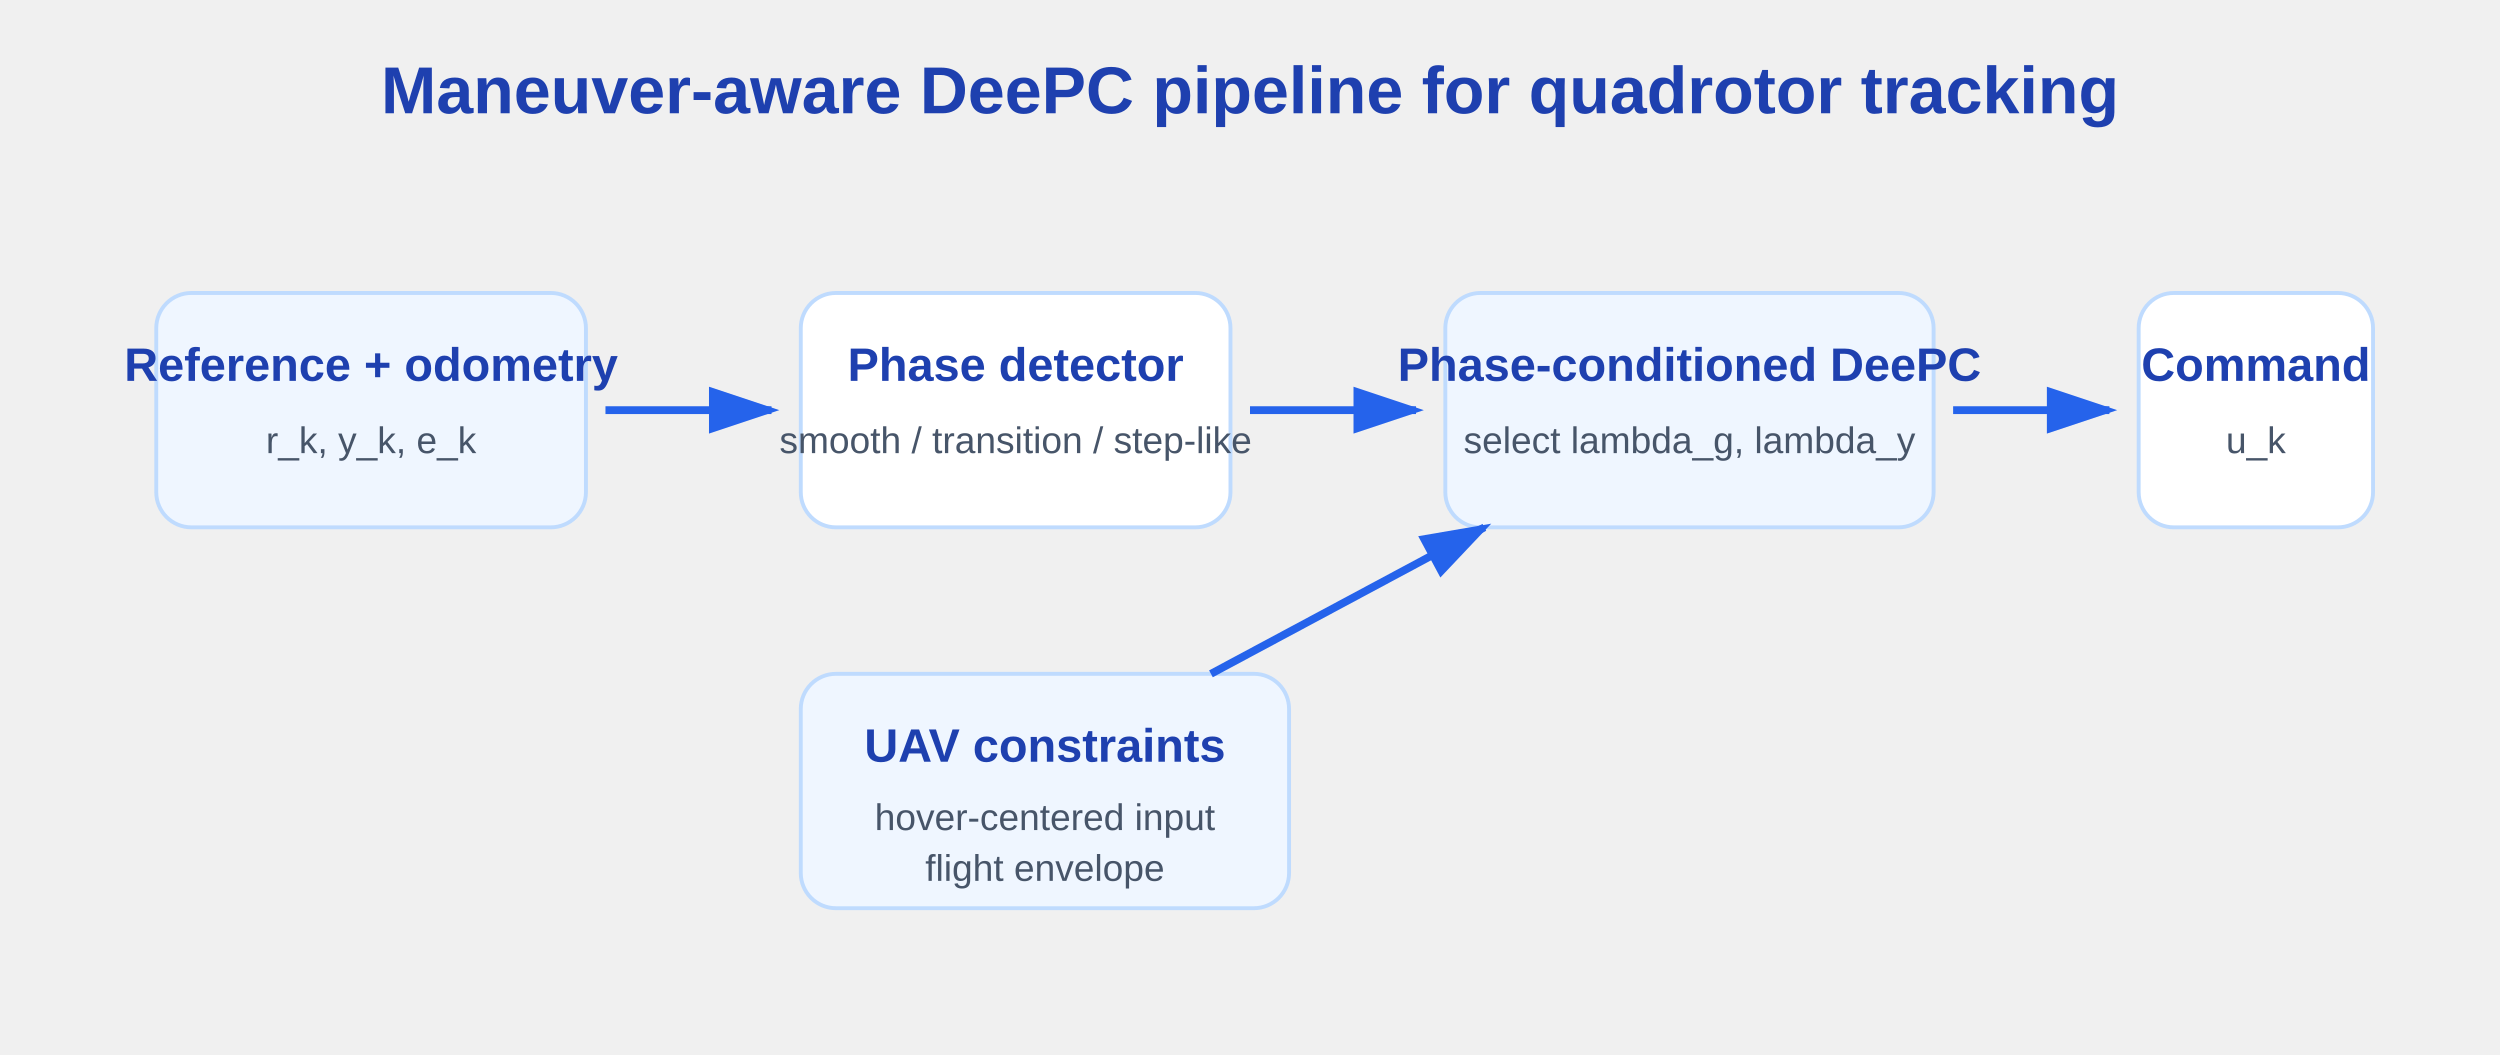
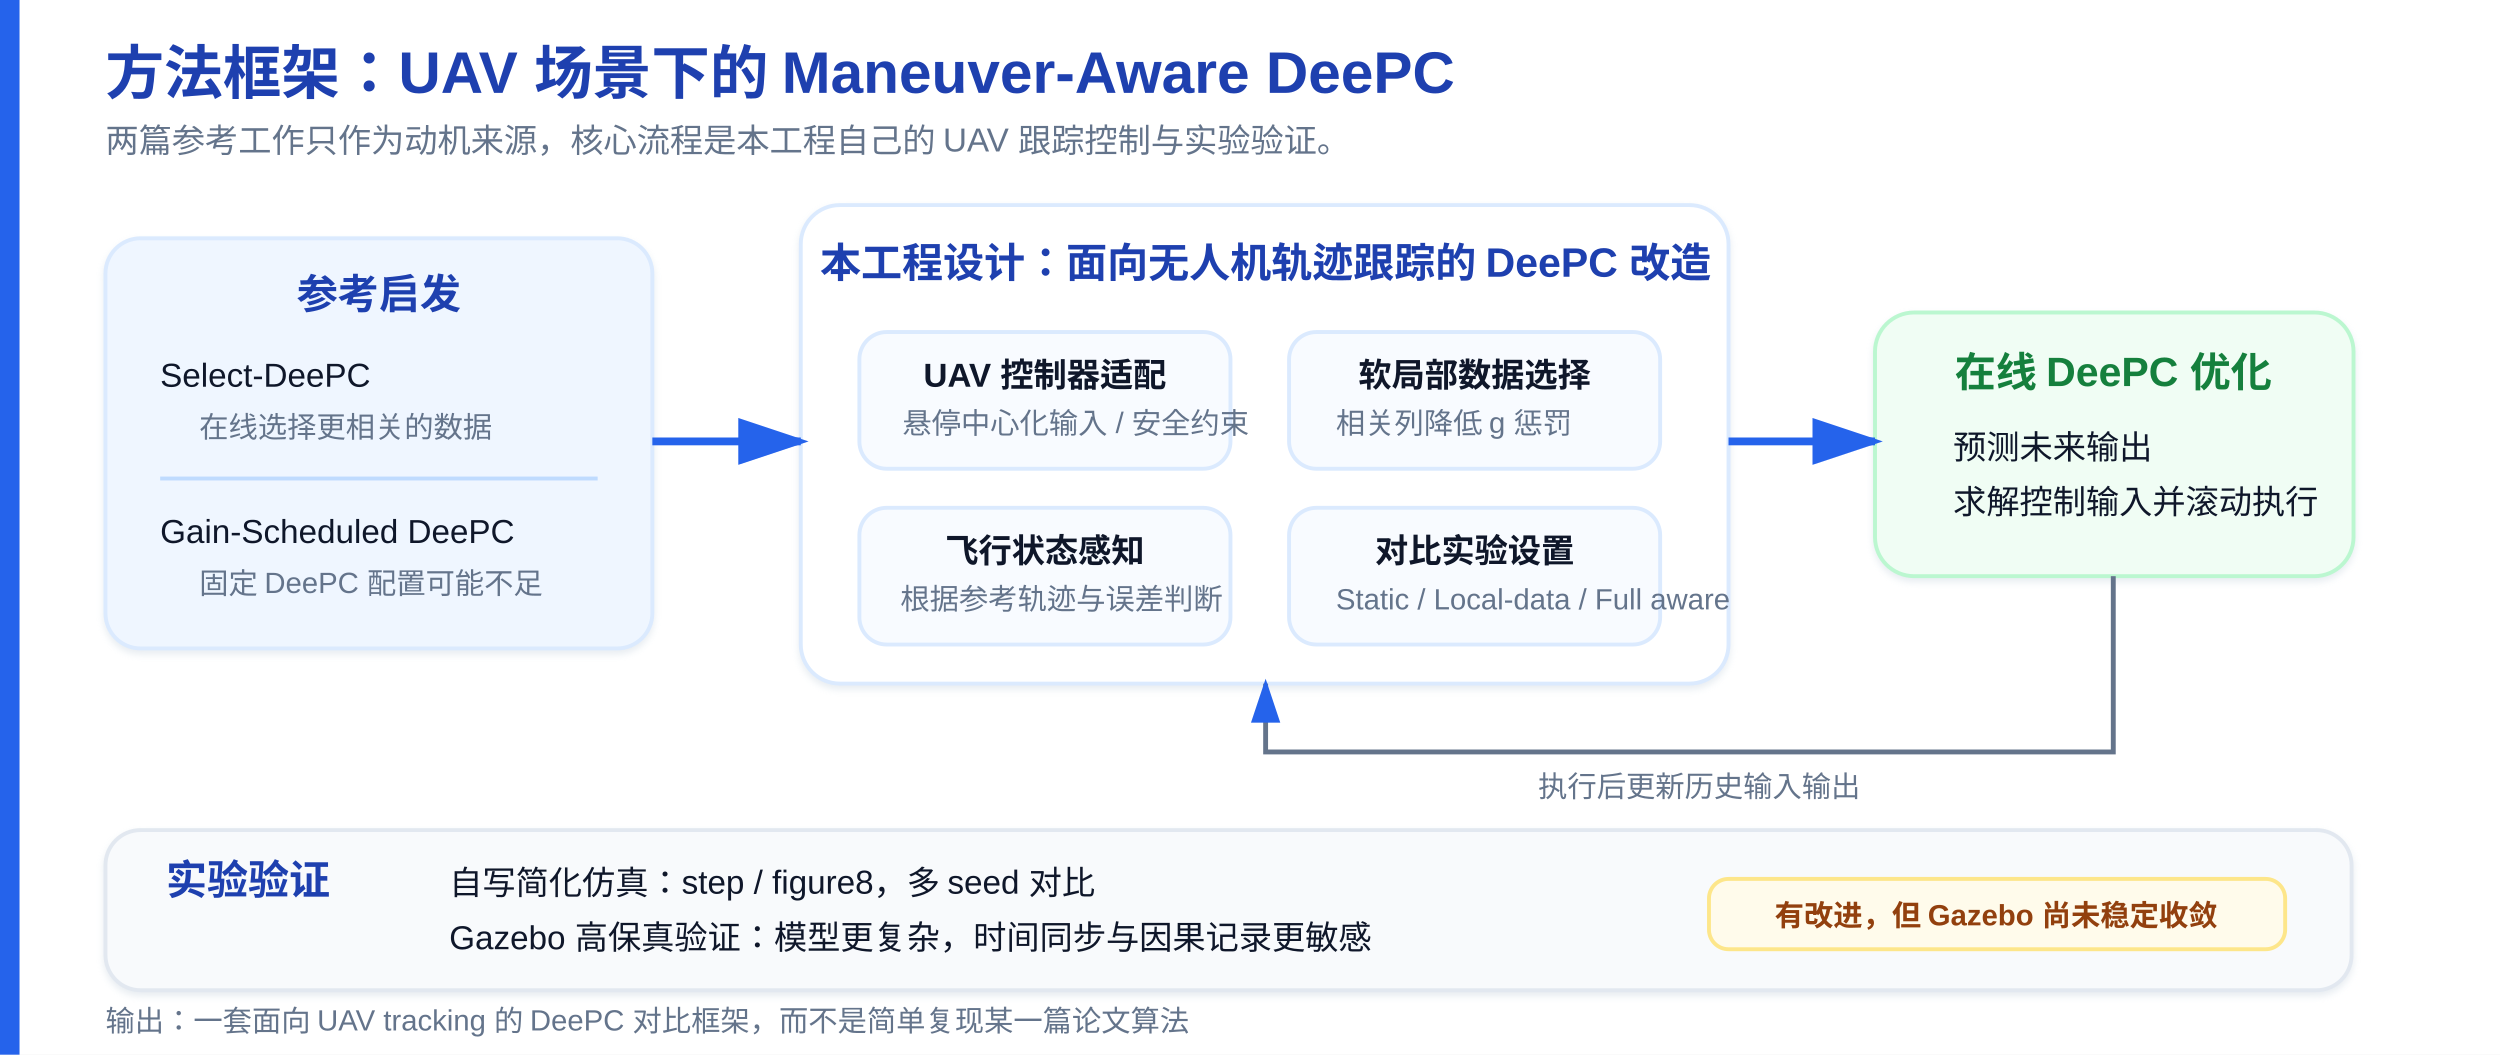
<svg xmlns="http://www.w3.org/2000/svg" width="1280" height="540" viewBox="0 0 1280 540">
-   <style>
- text{font-family:Arial,"Microsoft YaHei",sans-serif;fill:#0f172a}
- .title{font-size:34px;font-weight:700;fill:#1e40af}
- .box-title{font-size:24px;font-weight:700;fill:#1e40af}
- .body{font-size:19px;fill:#475569}
- .box{fill:white;stroke:#bfdbfe;stroke-width:2}
- .soft{fill:#eff6ff}
- .arrow{stroke:#2563eb;stroke-width:4;marker-end:url(#a)}
- </style>
  <defs>
-     <marker id="a" markerWidth="10" markerHeight="10" refX="8" refY="3" orient="auto">
+     <marker id="arrow" markerWidth="10" markerHeight="10" refX="8" refY="3" orient="auto">
      <path d="M0,0 L0,6 L9,3 z" fill="#2563eb" />
    </marker>
+     <filter id="shadow" x="-10%" y="-10%" width="120%" height="120%">
+       <feDropShadow dx="0" dy="2" stdDeviation="2" flood-color="#cbd5e1" flood-opacity="0.45" />
+     </filter>
  </defs>
-   <text x="640" y="58" text-anchor="middle" class="title">Maneuver-aware DeePC pipeline for quadrotor tracking</text>
-   <rect x="80" y="150" width="220" height="120" rx="18" class="box soft" />
-   <text x="190" y="195" text-anchor="middle" class="box-title">Reference + odometry</text>
-   <text x="190" y="232" text-anchor="middle" class="body">r_k, y_k, e_k</text>
-   <line x1="310" y1="210" x2="395" y2="210" class="arrow" />
-   <rect x="410" y="150" width="220" height="120" rx="18" class="box" />
-   <text x="520" y="195" text-anchor="middle" class="box-title">Phase detector</text>
-   <text x="520" y="232" text-anchor="middle" class="body">smooth / transition / step-like</text>
-   <line x1="640" y1="210" x2="725" y2="210" class="arrow" />
-   <rect x="740" y="150" width="250" height="120" rx="18" class="box soft" />
-   <text x="865" y="195" text-anchor="middle" class="box-title">Phase-conditioned DeePC</text>
-   <text x="865" y="232" text-anchor="middle" class="body">select lambda_g, lambda_y</text>
-   <line x1="1000" y1="210" x2="1080" y2="210" class="arrow" />
-   <rect x="1095" y="150" width="120" height="120" rx="18" class="box" />
-   <text x="1155" y="195" text-anchor="middle" class="box-title">Command</text>
-   <text x="1155" y="232" text-anchor="middle" class="body">u_k</text>
-   <rect x="410" y="345" width="250" height="120" rx="18" class="box soft" />
-   <text x="535" y="390" text-anchor="middle" class="box-title">UAV constraints</text>
-   <text x="535" y="425" text-anchor="middle" class="body">hover-centered input</text>
-   <text x="535" y="451" text-anchor="middle" class="body">flight envelope</text>
-   <line x1="620" y1="345" x2="760" y2="270" class="arrow" />
+   <style>
+     text { font-family: "Microsoft YaHei", "Noto Sans SC", SimHei, Arial, sans-serif; fill: #0f172a; }
+     .title { font-size: 30px; font-weight: 700; fill: #1e40af; }
+     .subtitle { font-size: 17px; fill: #64748b; }
+     .box-title { font-size: 21px; font-weight: 700; fill: #1e40af; }
+     .green-title { font-size: 21px; font-weight: 700; fill: #15803d; }
+     .body { font-size: 17px; fill: #0f172a; }
+     .small { font-size: 15px; fill: #64748b; }
+     .warn { font-size: 15px; fill: #92400e; font-weight: 700; }
+   </style>
+   <rect width="1280" height="540" fill="#ffffff" />
+   <rect x="0" y="0" width="10" height="540" fill="#2563eb" />
+   <text x="54" y="48" class="title">方法框架：UAV 场景下的 Maneuver-Aware DeePC</text>
+   <text x="54" y="78" class="subtitle">两篇参考工作只作为动机来源，核心流程是本工程自己的 UAV 跟踪控制与实验验证。</text>
+   <g filter="url(#shadow)">
+     <rect x="54" y="122" width="280" height="210" rx="18" fill="#eff6ff" stroke="#dbeafe" stroke-width="2" />
+   </g>
+   <text x="194" y="158" text-anchor="middle" class="box-title">参考启发</text>
+   <text x="82" y="198" class="body">Select-DeePC</text>
+   <text x="102" y="224" class="small">在线选择更相关的数据</text>
+   <line x1="82" y1="245" x2="306" y2="245" stroke="#bfdbfe" stroke-width="2" />
+   <text x="82" y="278" class="body">Gain-Scheduled DeePC</text>
+   <text x="102" y="304" class="small">固定 DeePC 配置可能不足</text>
+   <g filter="url(#shadow)">
+     <rect x="410" y="105" width="475" height="245" rx="20" fill="#ffffff" stroke="#dbeafe" stroke-width="2" />
+   </g>
+   <text x="648" y="142" text-anchor="middle" class="box-title">本工程设计：面向无人机轨迹跟踪的 DeePC 改造</text>
+   <rect x="440" y="170" width="190" height="70" rx="14" fill="#f8fbff" stroke="#dbeafe" stroke-width="2" />
+   <text x="535" y="198" text-anchor="middle" class="body" font-weight="700">UAV 控制器适配</text>
+   <text x="462" y="222" class="small">悬停中心化输入 / 安全约束</text>
+   <rect x="660" y="170" width="190" height="70" rx="14" fill="#f8fbff" stroke="#dbeafe" stroke-width="2" />
+   <text x="755" y="198" text-anchor="middle" class="body" font-weight="700">软局部数据选择</text>
+   <text x="684" y="222" class="small">相关列降低 g 惩罚</text>
+   <rect x="440" y="260" width="190" height="70" rx="14" fill="#f8fbff" stroke="#dbeafe" stroke-width="2" />
+   <text x="535" y="288" text-anchor="middle" class="body" font-weight="700">飞行状态感知</text>
+   <text x="461" y="312" class="small">根据参考轨迹与误差判断</text>
+   <rect x="660" y="260" width="190" height="70" rx="14" fill="#f8fbff" stroke="#dbeafe" stroke-width="2" />
+   <text x="755" y="288" text-anchor="middle" class="body" font-weight="700">对比实验设置</text>
+   <text x="684" y="312" class="small">Static / Local-data / Full aware</text>
+   <g filter="url(#shadow)">
+     <rect x="960" y="160" width="245" height="135" rx="20" fill="#f0fdf4" stroke="#bbf7d0" stroke-width="2" />
+   </g>
+   <text x="1082" y="198" text-anchor="middle" class="green-title">在线 DeePC 优化</text>
+   <text x="1000" y="235" class="body">预测未来输出</text>
+   <text x="1000" y="263" class="body">求解控制输入并滚动执行</text>
+   <line x1="334" y1="226" x2="410" y2="226" stroke="#2563eb" stroke-width="4" marker-end="url(#arrow)" />
+   <line x1="885" y1="226" x2="960" y2="226" stroke="#2563eb" stroke-width="4" marker-end="url(#arrow)" />
+   <path d="M1082 295 L1082 385 L648 385 L648 350" fill="none" stroke="#64748b" stroke-width="2.5" marker-end="url(#arrow)" />
+   <text x="870" y="408" text-anchor="middle" class="small">执行后更新历史输入输出</text>
+   <g filter="url(#shadow)">
+     <rect x="54" y="425" width="1150" height="82" rx="18" fill="#f8fafc" stroke="#e2e8f0" stroke-width="2" />
+   </g>
+   <text x="85" y="458" class="box-title">实验验证</text>
+   <text x="230" y="458" class="body">自写简化仿真：step / figure8，多 seed 对比</text>
+   <text x="230" y="486" class="body">Gazebo 高保真验证：模型更复杂，时间同步与因果记录更敏感</text>
+   <rect x="875" y="450" width="295" height="36" rx="10" fill="#fffbeb" stroke="#fde68a" stroke-width="2" />
+   <text x="1022" y="474" text-anchor="middle" class="warn">有改进，但 Gazebo 尚未稳定收敛</text>
+   <text x="54" y="528" class="small">输出：一套面向 UAV tracking 的 DeePC 对比框架，而不是简单复现某一篇论文算法</text>
</svg>
